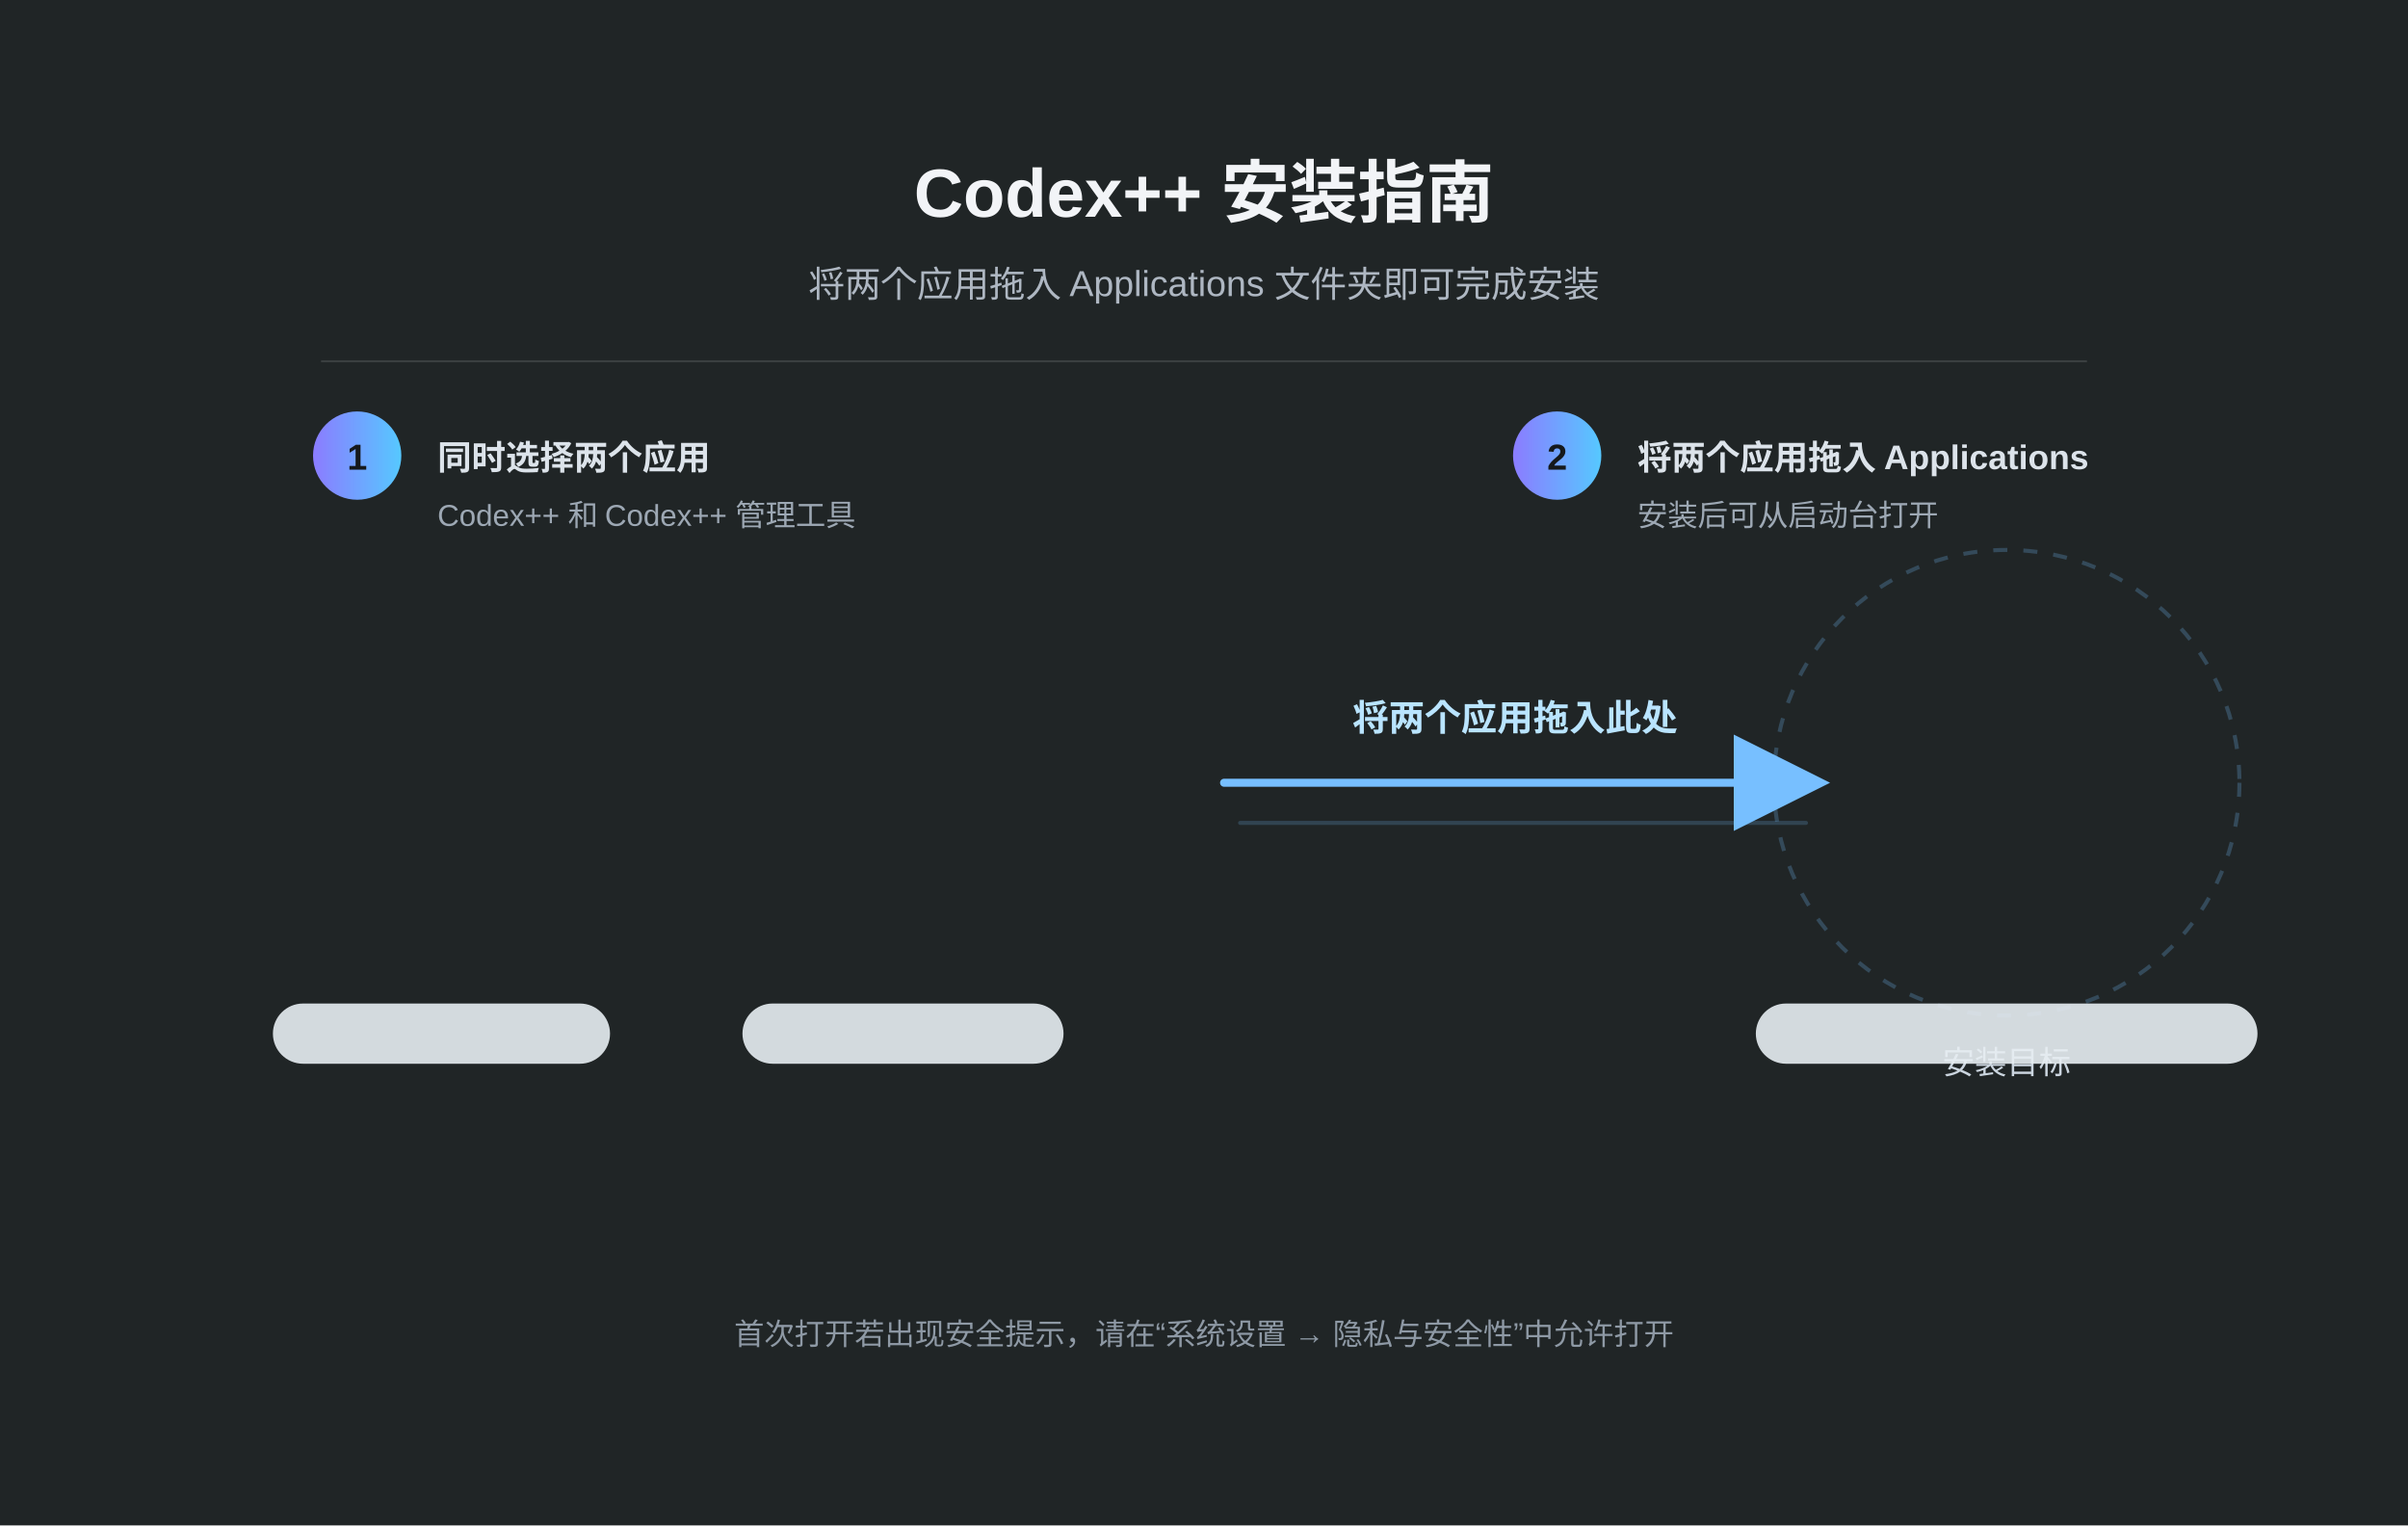
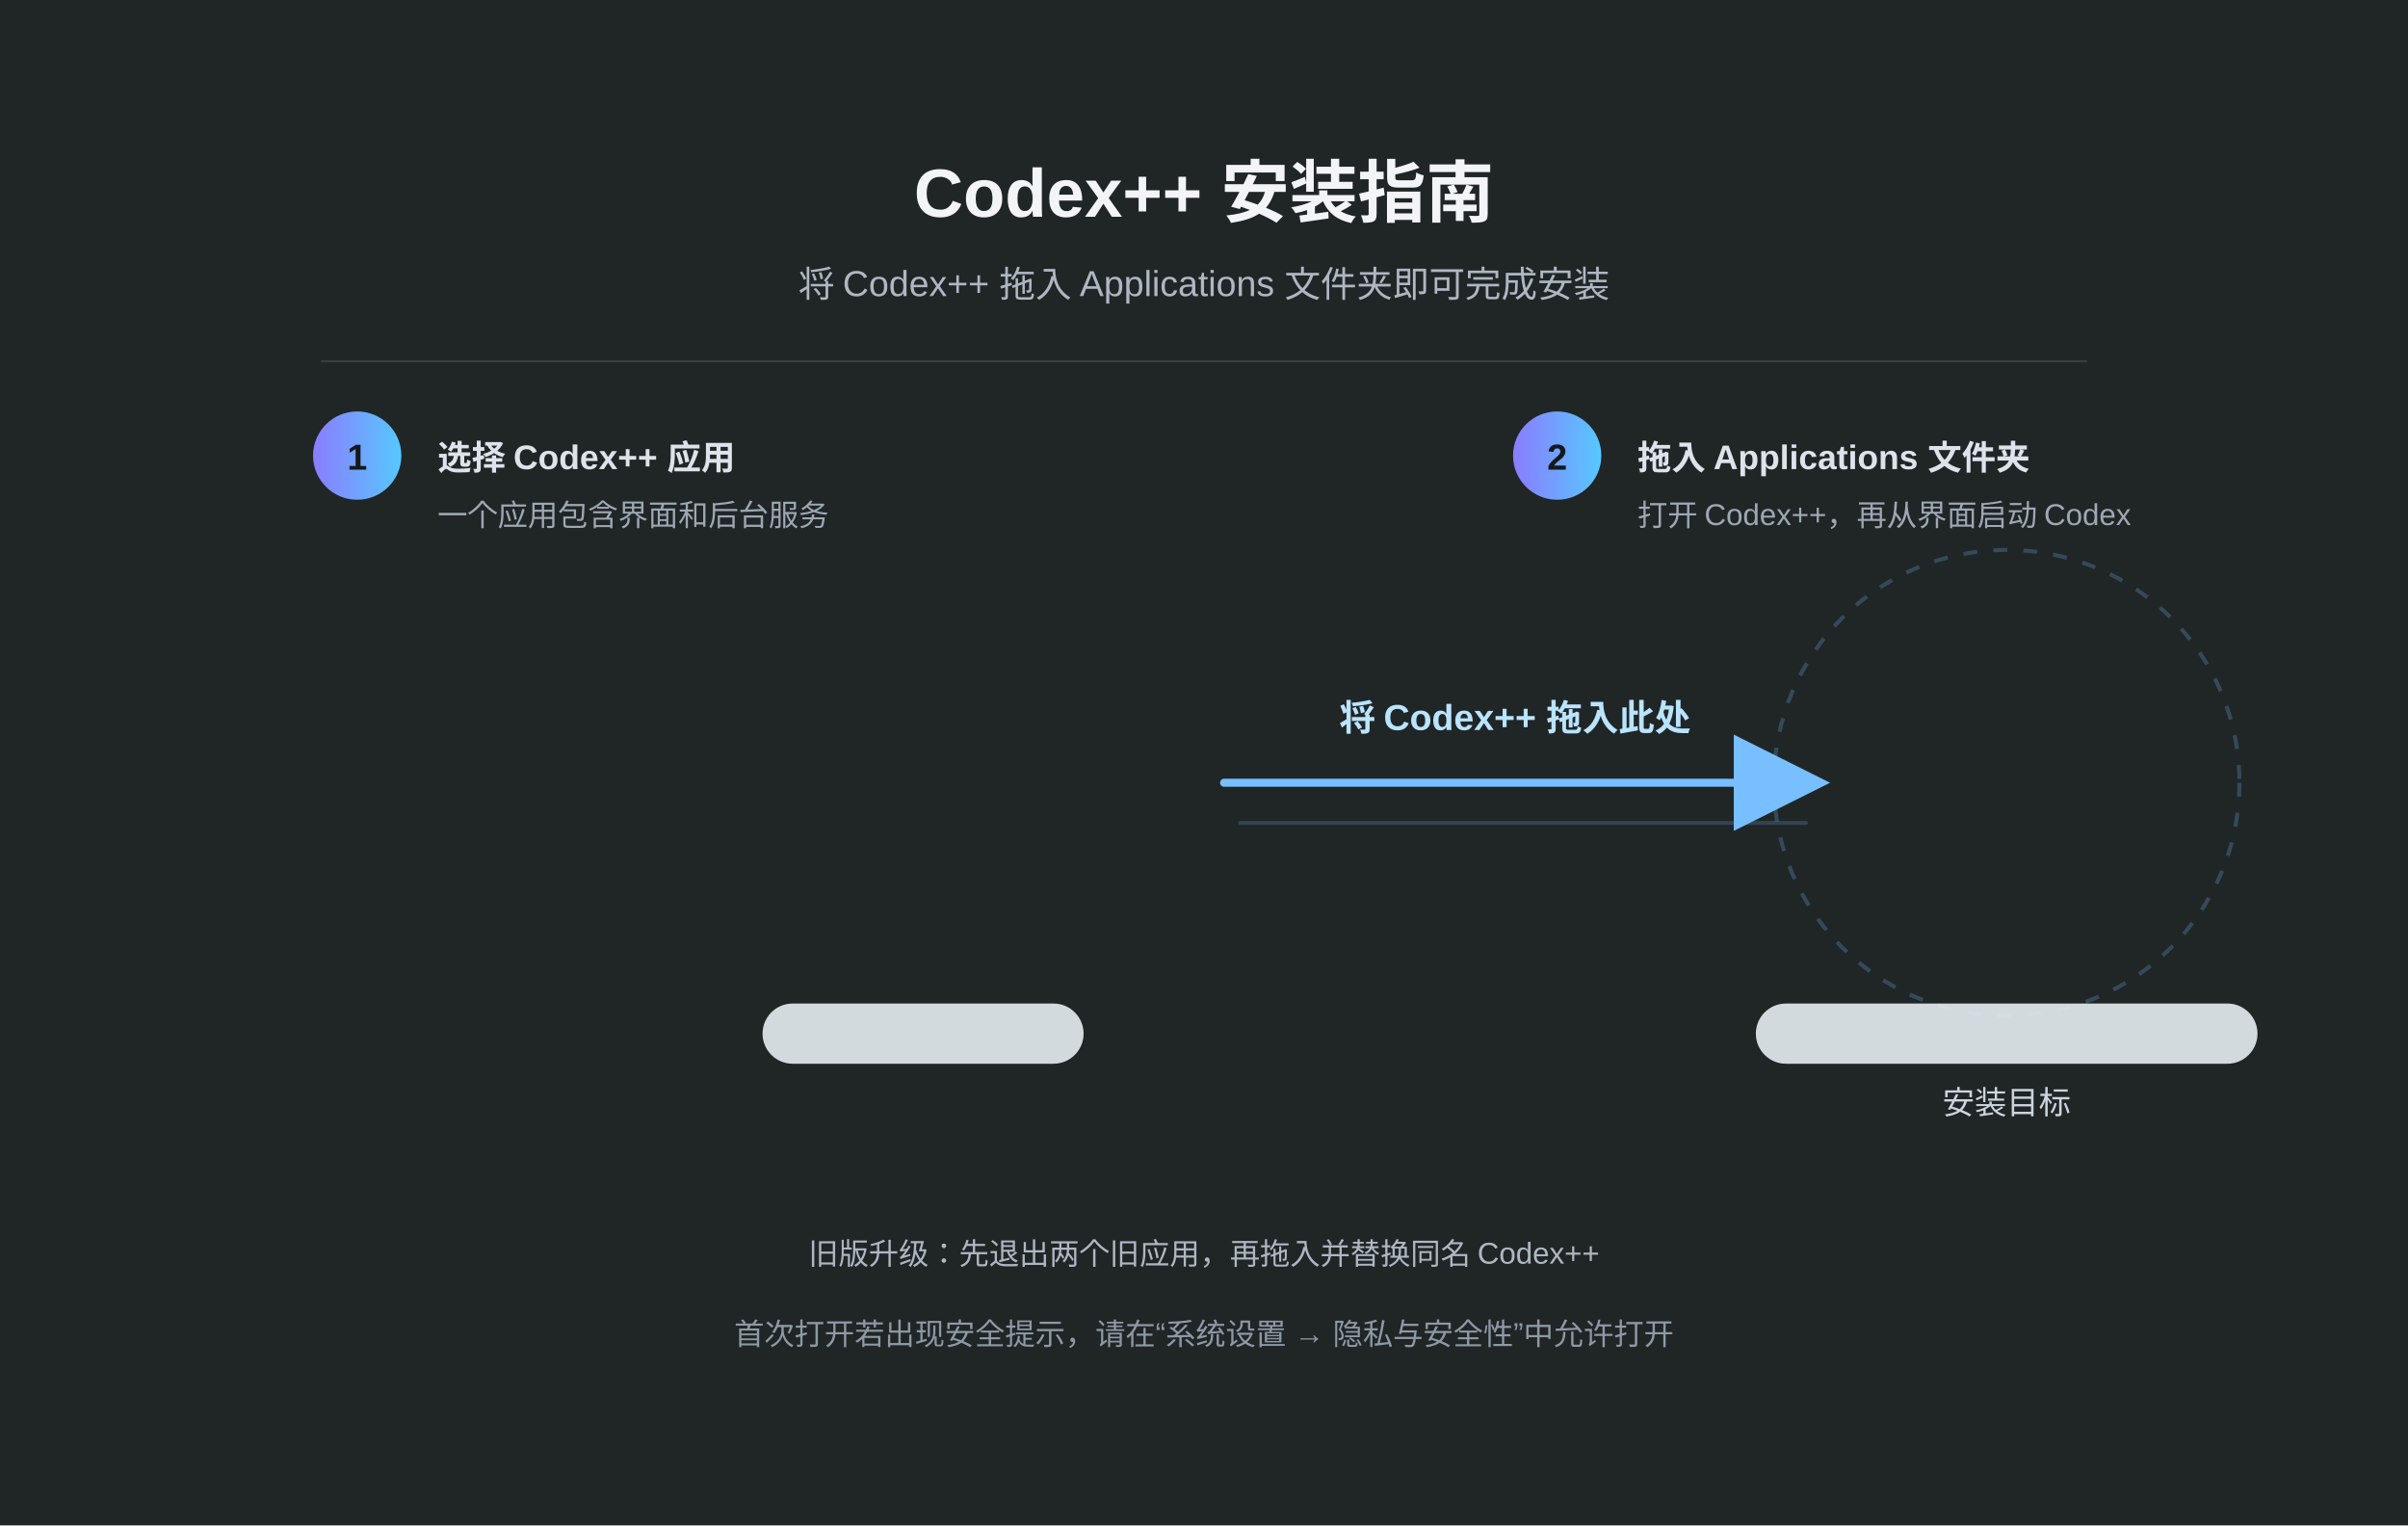
<svg xmlns="http://www.w3.org/2000/svg" width="1200" height="760" viewBox="0 0 1200 760">
  <defs>
    <linearGradient id="accent" x1="0" y1="0" x2="1" y2="0">
      <stop offset="0" stop-color="#8b7cff" />
      <stop offset="1" stop-color="#56c8ff" />
    </linearGradient>
    <marker id="arrow" markerWidth="12" markerHeight="12" refX="9" refY="6" orient="auto">
      <path d="M 0 0 L 12 6 L 0 12 z" fill="#77bfff" />
    </marker>
  </defs>
  <rect width="1200" height="760" fill="#202526" />
  <g font-family="SF Pro Display, PingFang SC, Helvetica Neue, Arial, sans-serif" text-anchor="middle">
    <text x="600" y="108" fill="#f2f4f7" font-size="34" font-weight="600">Codex++ 安装指南</text>
-     <text x="600" y="148" fill="#aeb7c2" font-size="18">将两个应用拖入 Applications 文件夹即可完成安装</text>
+     <text x="600" y="148" fill="#aeb7c2" font-size="18">将 Codex++ 拖入 Applications 文件夹即可完成安装</text>
    <path d="M 160 180 H 1040" stroke="#ffffff" stroke-opacity="0.12" />
    <g transform="translate(156 205)">
      <circle cx="22" cy="22" r="22" fill="url(#accent)" />
      <text x="22" y="29" fill="#15191c" font-size="18" font-weight="700">1</text>
-       <text x="62" y="29" text-anchor="start" fill="#dce3ea" font-size="17" font-weight="600">同时选择两个应用</text>
-       <text x="62" y="57" text-anchor="start" fill="#9da8b4" font-size="15">Codex++ 和 Codex++ 管理工具</text>
+       <text x="62" y="29" text-anchor="start" fill="#dce3ea" font-size="17" font-weight="600">选择 Codex++ 应用</text>
+       <text x="62" y="57" text-anchor="start" fill="#9da8b4" font-size="15">一个应用包含界面和后台服务</text>
    </g>
    <g transform="translate(754 205)">
      <circle cx="22" cy="22" r="22" fill="url(#accent)" />
      <text x="22" y="29" fill="#15191c" font-size="18" font-weight="700">2</text>
-       <text x="62" y="29" text-anchor="start" fill="#dce3ea" font-size="17" font-weight="600">将两个应用拖入 Applications</text>
-       <text x="62" y="57" text-anchor="start" fill="#9da8b4" font-size="15">安装后可从启动台打开</text>
+       <text x="62" y="29" text-anchor="start" fill="#dce3ea" font-size="17" font-weight="600">拖入 Applications 文件夹</text>
+       <text x="62" y="57" text-anchor="start" fill="#9da8b4" font-size="15">打开 Codex++，再从界面启动 Codex</text>
    </g>
    <circle cx="1000" cy="390" r="116" fill="none" stroke="#77bfff" stroke-opacity="0.24" stroke-width="2" stroke-dasharray="7 8" />
-     <text x="1000" y="535" fill="#cbd5df" font-size="16">安装目标</text>
+     <text x="1000" y="555" fill="#cbd5df" font-size="16">安装目标</text>
    <path d="M 610 390 C 710 390, 790 390, 900 390" fill="none" stroke="#77bfff" stroke-width="4" stroke-linecap="round" marker-end="url(#arrow)" />
    <path d="M 618 410 C 710 410, 790 410, 900 410" fill="none" stroke="#77bfff" stroke-opacity="0.2" stroke-width="2" stroke-linecap="round" />
-     <text x="755" y="364" fill="#b9e4ff" font-size="18" font-weight="600">将两个应用拖入此处</text>
-     <rect x="136" y="500" width="168" height="30" rx="15" fill="#e7edf2" fill-opacity="0.9" />
-     <rect x="370" y="500" width="160" height="30" rx="15" fill="#e7edf2" fill-opacity="0.9" />
+     <text x="755" y="364" fill="#b9e4ff" font-size="18" font-weight="600">将 Codex++ 拖入此处</text>
+     <rect x="380" y="500" width="160" height="30" rx="15" fill="#e7edf2" fill-opacity="0.9" />
    <rect x="875" y="500" width="250" height="30" rx="15" fill="#e7edf2" fill-opacity="0.9" />
+     <text x="600" y="630" fill="#aeb7c2" font-size="15">旧版升级：先退出两个旧应用，再拖入并替换同名 Codex++</text>
    <text x="600" y="670" fill="#8e99a5" font-size="15">首次打开若出现安全提示，请在“系统设置 → 隐私与安全性”中允许打开</text>
  </g>
</svg>
